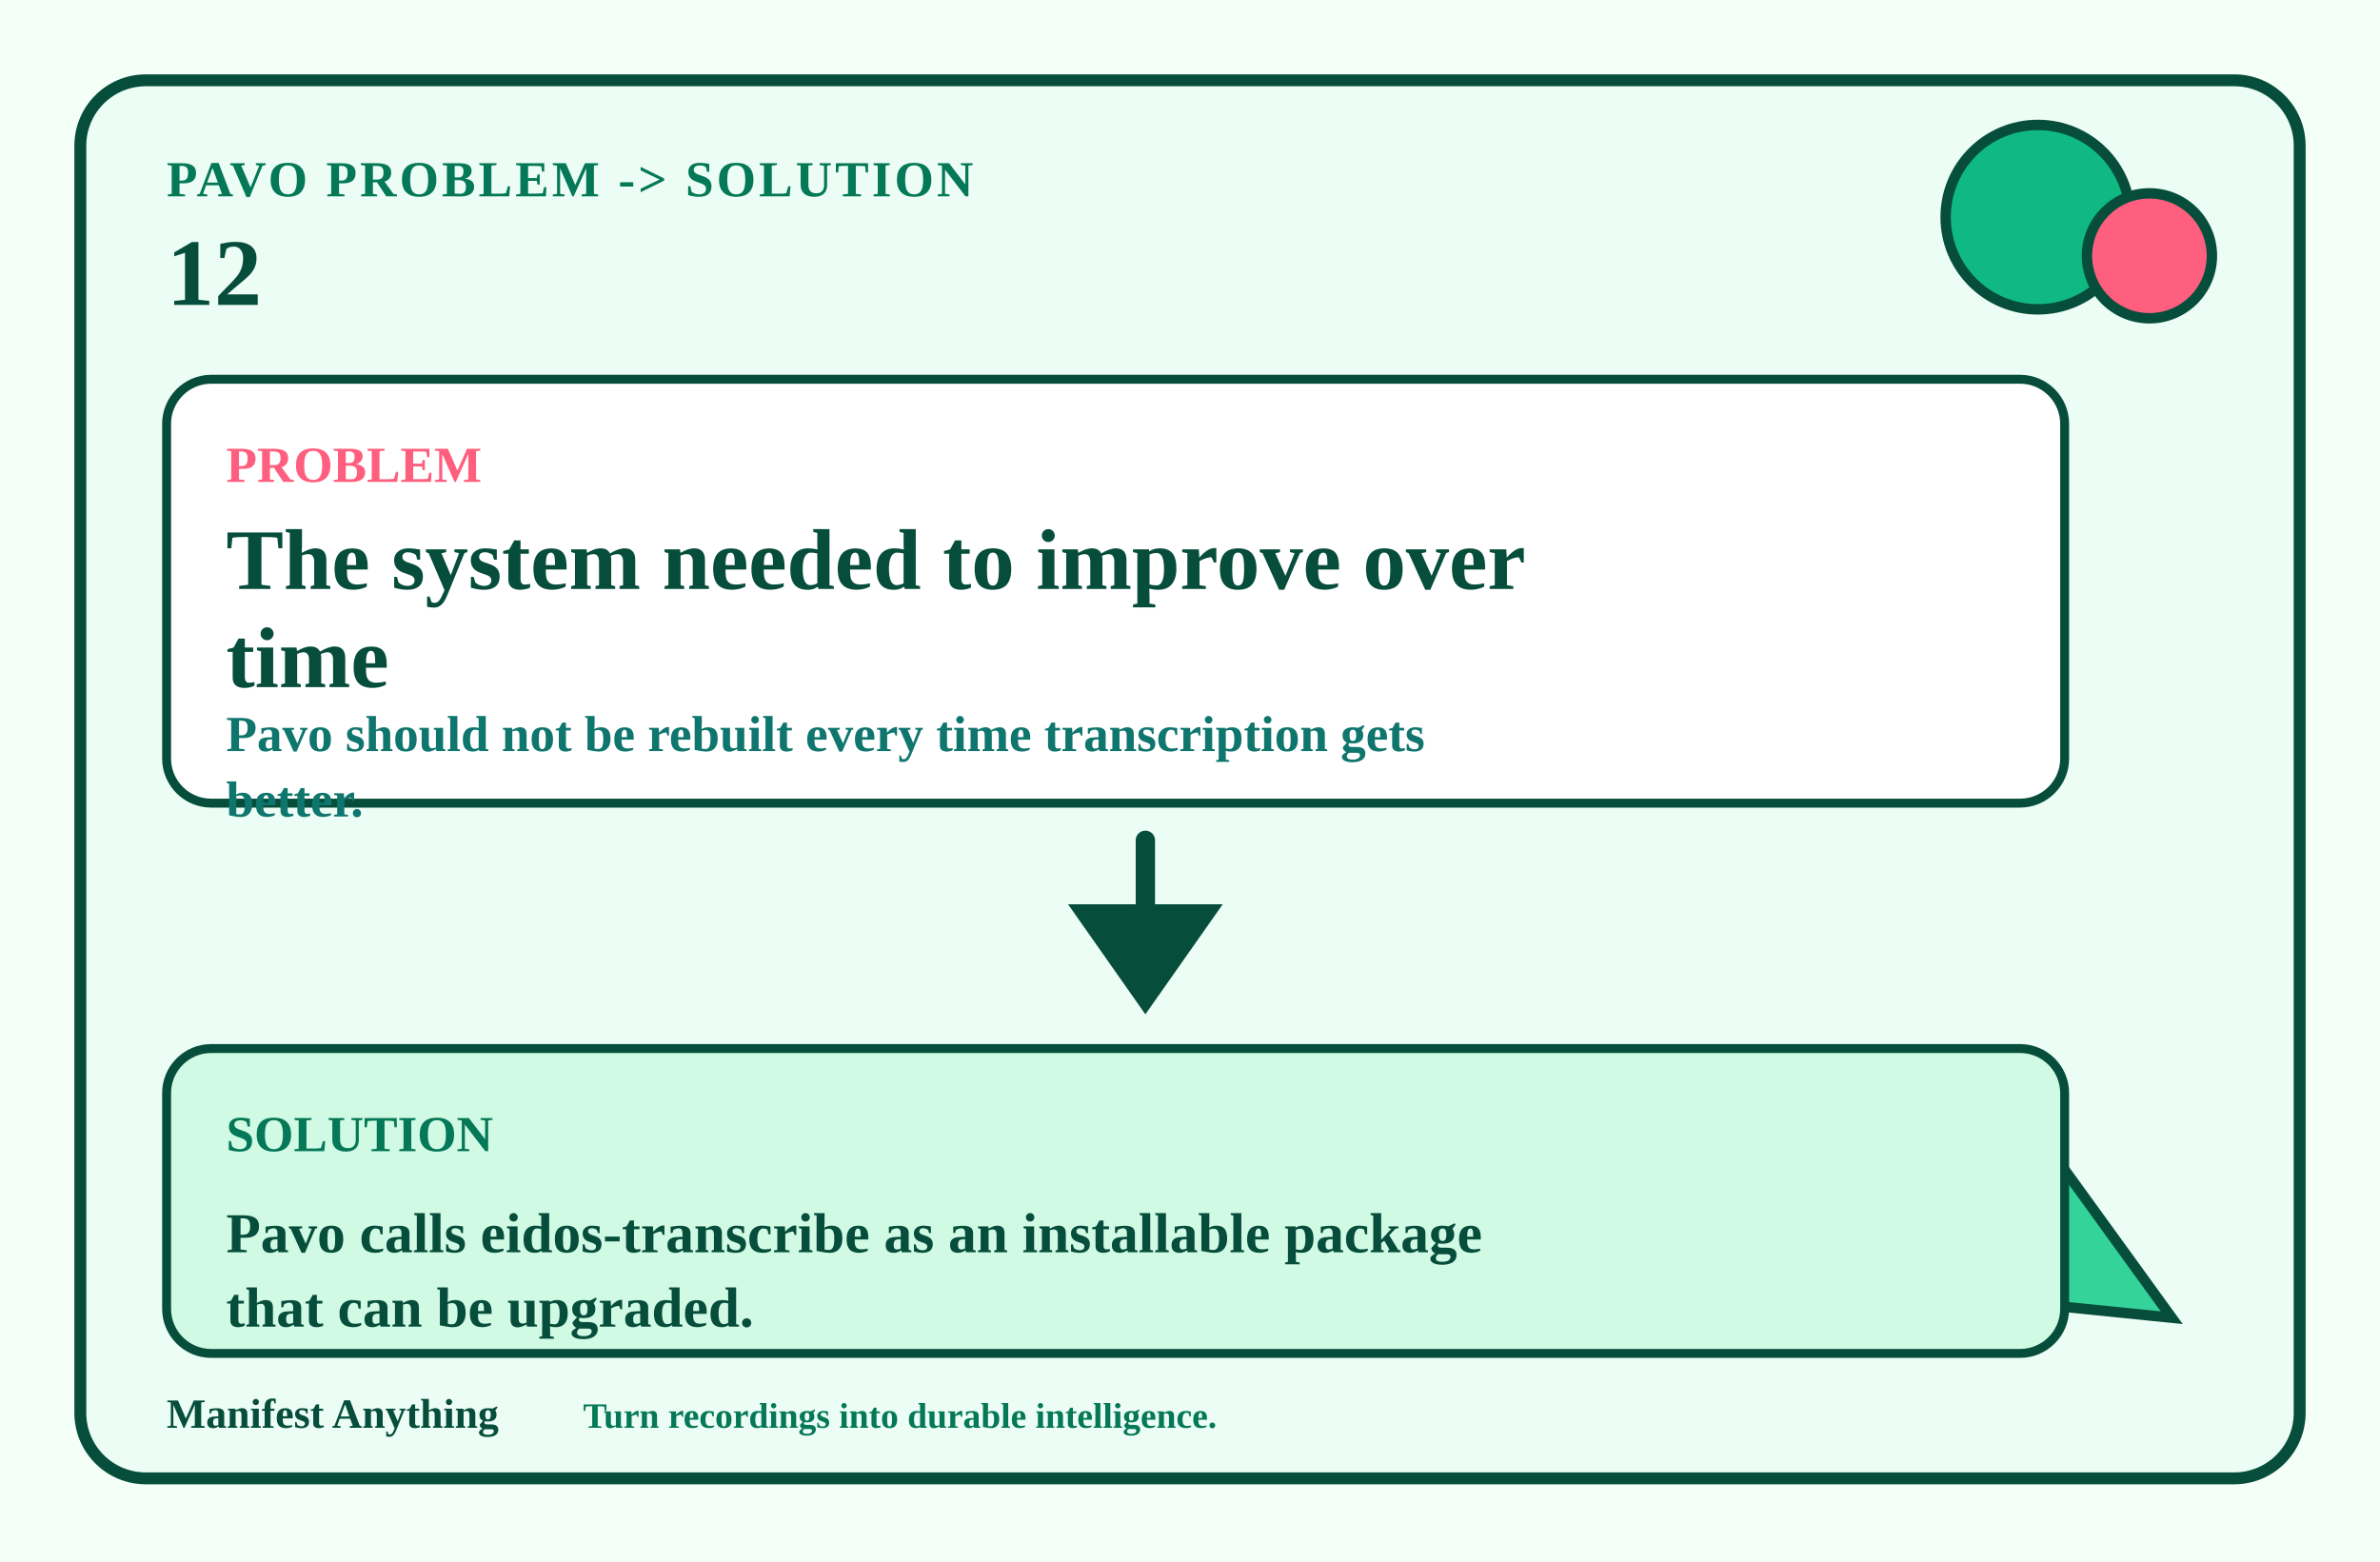
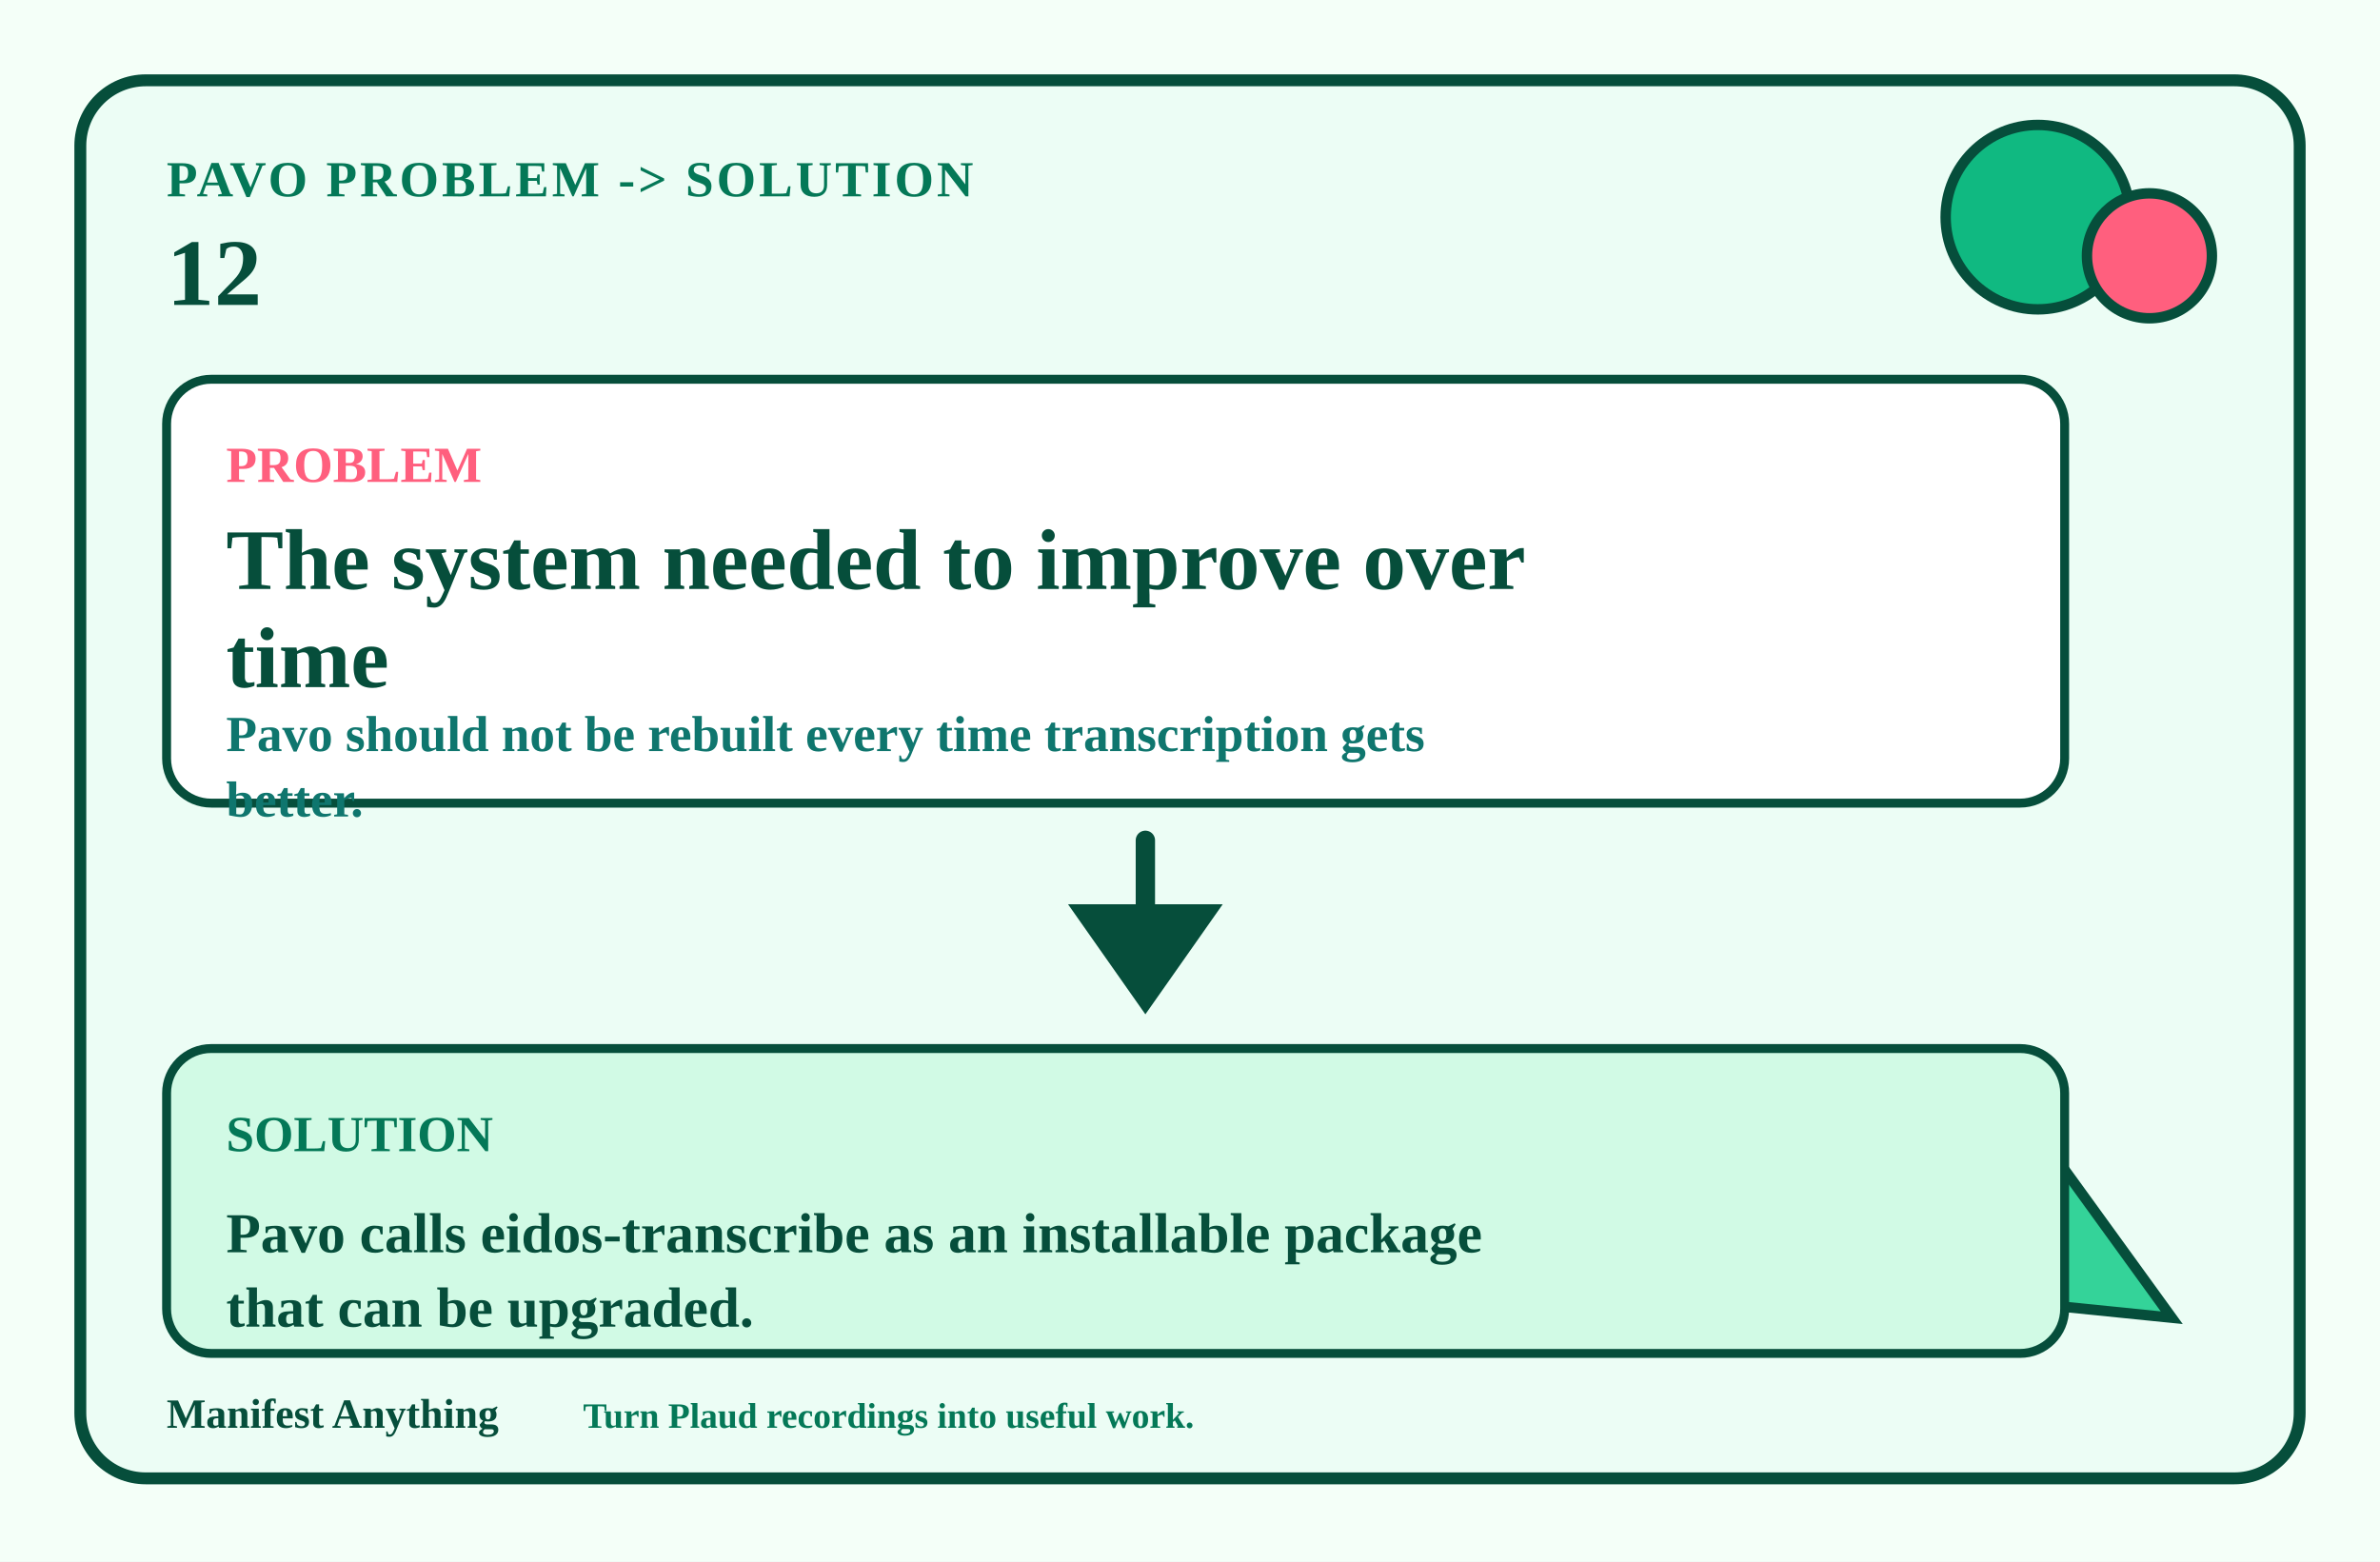
<svg xmlns="http://www.w3.org/2000/svg" width="1600" height="1050" viewBox="0 0 1600 1050" role="img" aria-labelledby="title desc">
  <rect width="1600" height="1050" fill="#f4fff8" />
  <rect x="54" y="54" width="1492" height="940" rx="44" fill="#ecfdf5" stroke="#064e3b" stroke-width="8" />
  <circle cx="1370" cy="146" r="62" fill="#10b981" stroke="#064e3b" stroke-width="7" />
  <circle cx="1445" cy="172" r="42" fill="#ff5f7e" stroke="#064e3b" stroke-width="7" />
  <polygon points="1302,870 1376,770 1460,886" fill="#34d399" stroke="#064e3b" stroke-width="7" />
  <text x="112" y="132" font-size="34" font-weight="800" fill="#047857" letter-spacing="2">PAVO PROBLEM -&gt; SOLUTION</text>
  <text x="112" y="205" font-size="64" font-weight="900" fill="#064e3b">12</text>
  <rect x="112" y="255" width="1276" height="285" rx="30" fill="#ffffff" stroke="#064e3b" stroke-width="6" />
  <text x="152" y="324" font-size="34" font-weight="900" fill="#ff5f7e">PROBLEM</text>
  <text x="152" y="396" font-size="58" font-weight="900" fill="#064e3b">The system needed to improve over</text>
  <text x="152" y="462" font-size="58" font-weight="900" fill="#064e3b">time</text>
  <text x="152" y="505" font-size="34" font-weight="650" fill="#0f766e">Pavo should not be rebuilt every time transcription gets</text>
  <text x="152" y="549" font-size="34" font-weight="650" fill="#0f766e">better.</text>
  <path d="M770 565 V620" stroke="#064e3b" stroke-width="13" stroke-linecap="round" />
  <path d="M718 608 L770 682 L822 608 Z" fill="#064e3b" />
  <rect x="112" y="705" width="1276" height="205" rx="30" fill="#d1fae5" stroke="#064e3b" stroke-width="6" />
  <text x="152" y="774" font-size="34" font-weight="900" fill="#047857">SOLUTION</text>
  <text x="152" y="842" font-size="38" font-weight="800" fill="#064e3b">Pavo calls eidos-transcribe as an installable package</text>
  <text x="152" y="892" font-size="38" font-weight="800" fill="#064e3b">that can be upgraded.</text>
  <text x="112" y="960" font-size="28" font-weight="800" fill="#064e3b">Manifest Anything</text>
-   <text x="392" y="960" font-size="24" font-weight="650" fill="#047857">Turn recordings into durable intelligence.</text>
+   <text x="392" y="960" font-size="24" font-weight="650" fill="#047857">Turn Plaud recordings into useful work.</text>
</svg>
